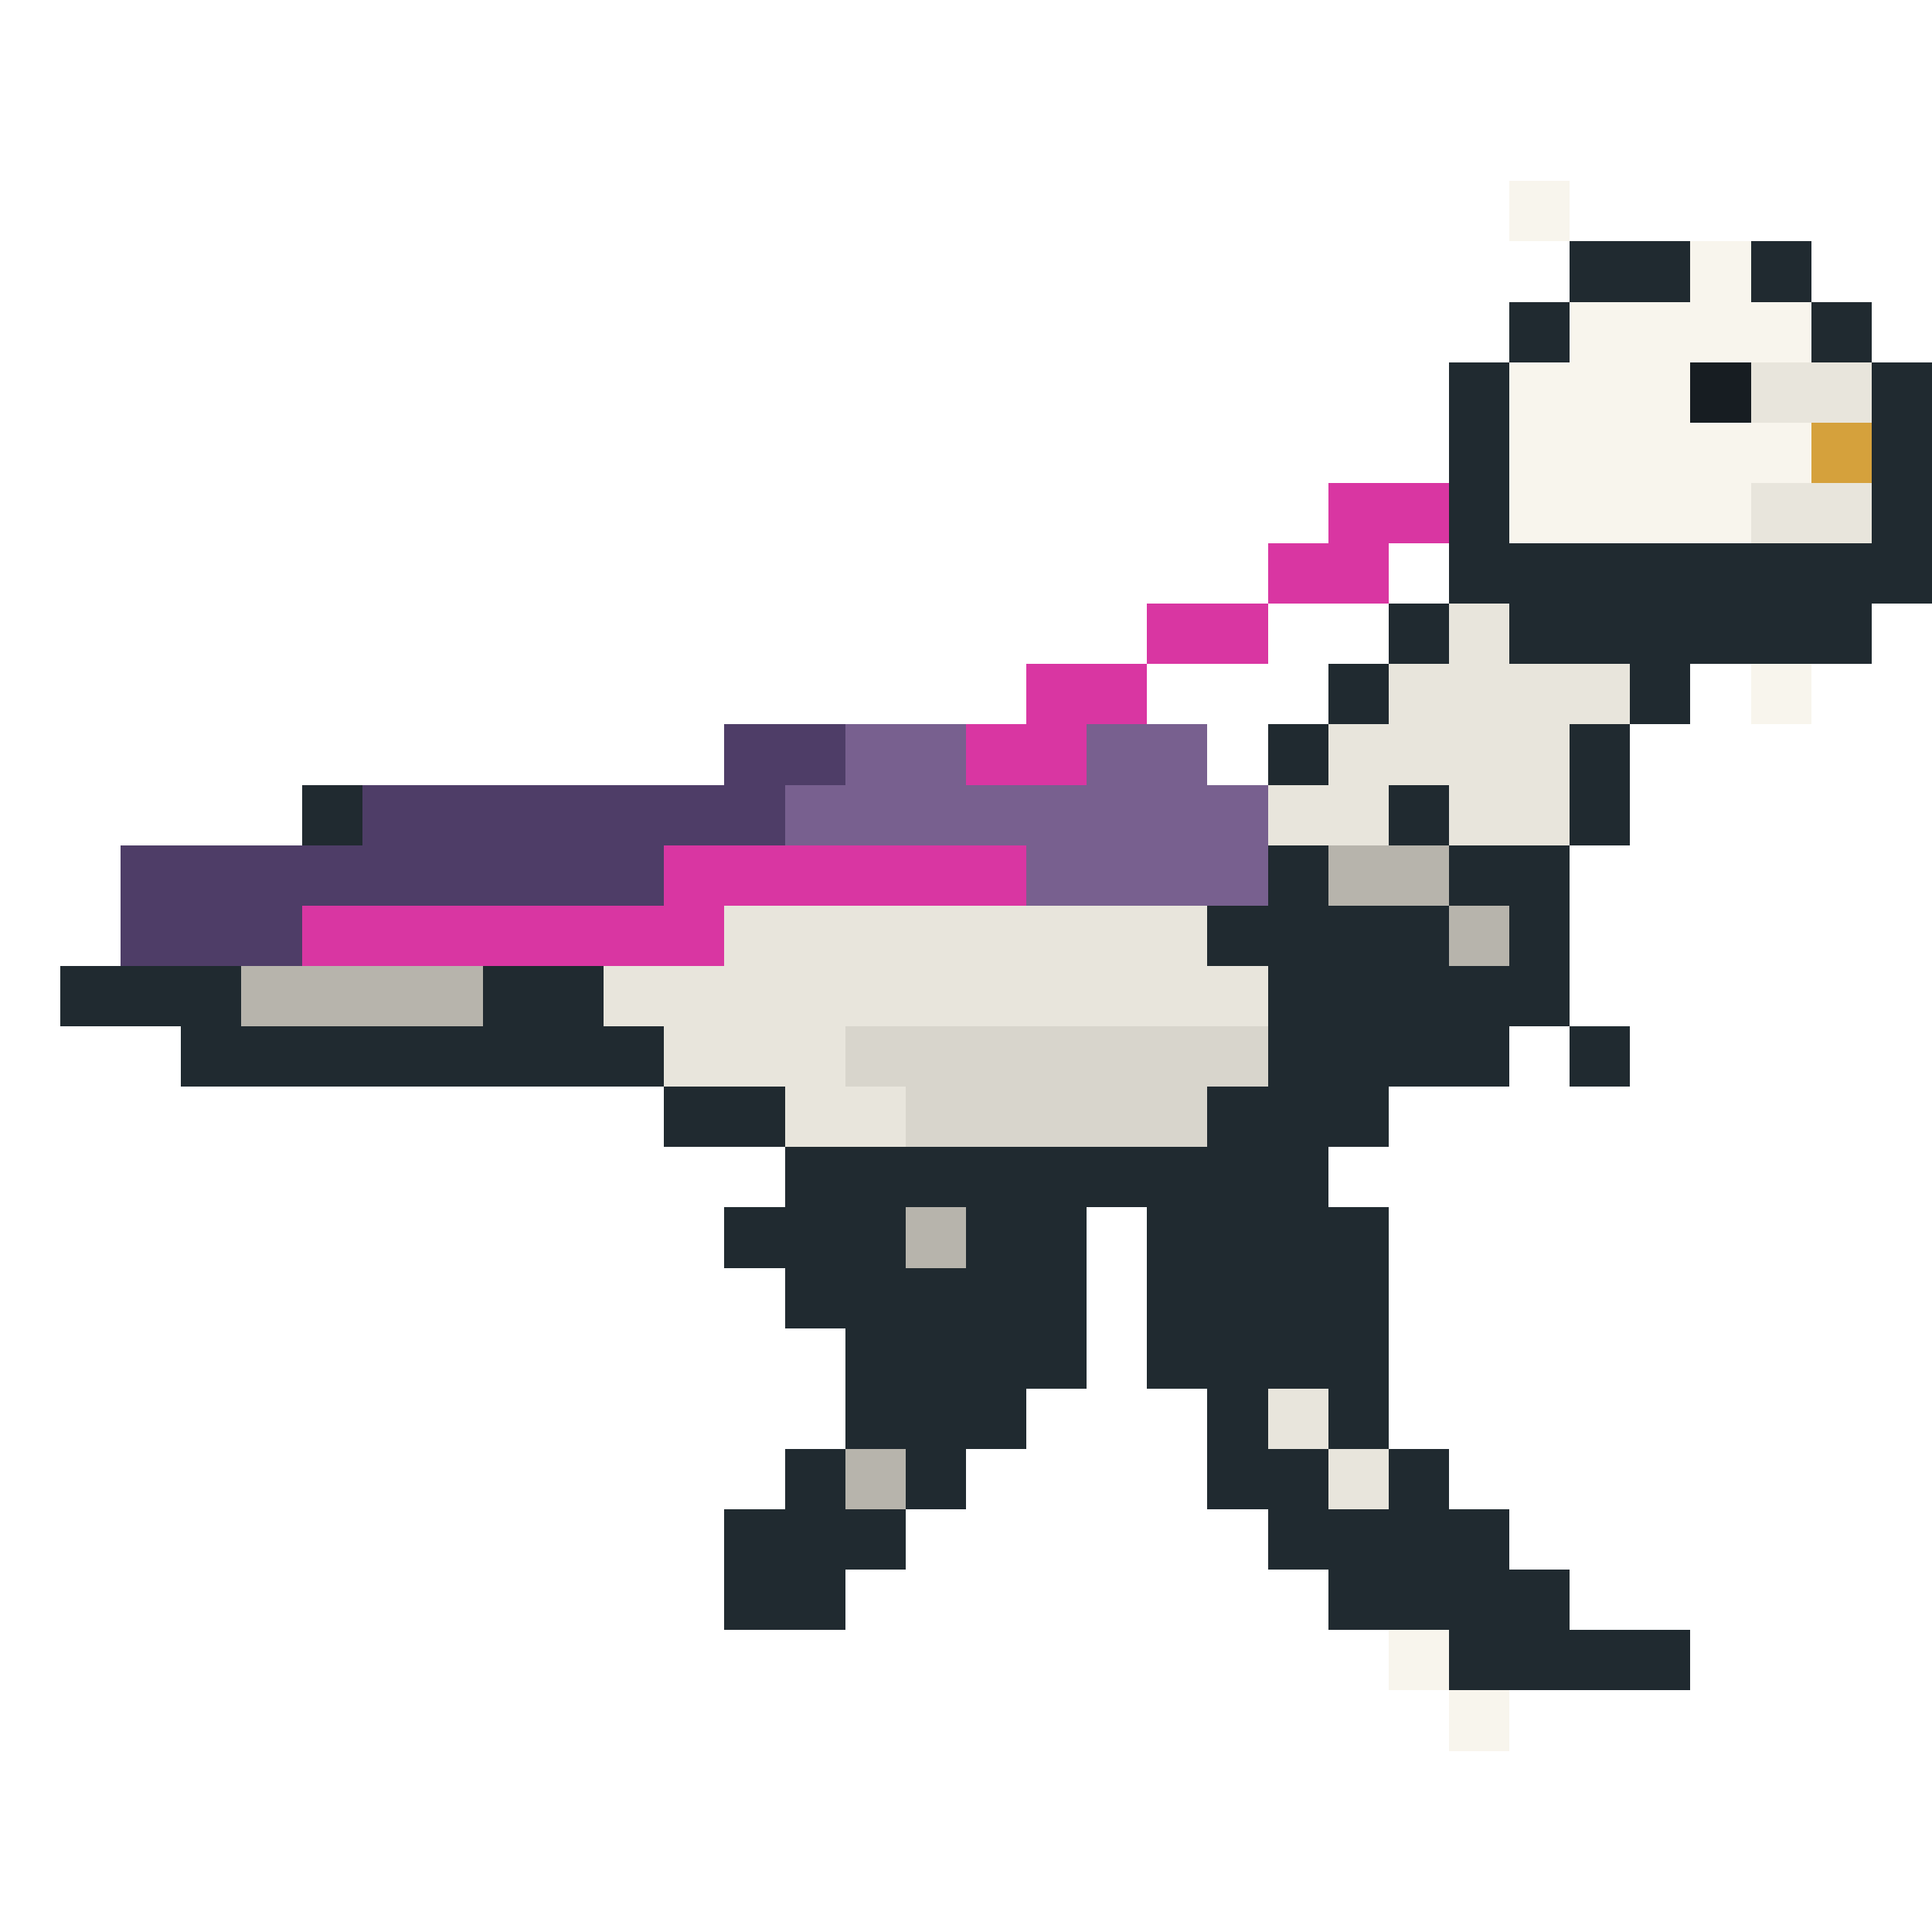
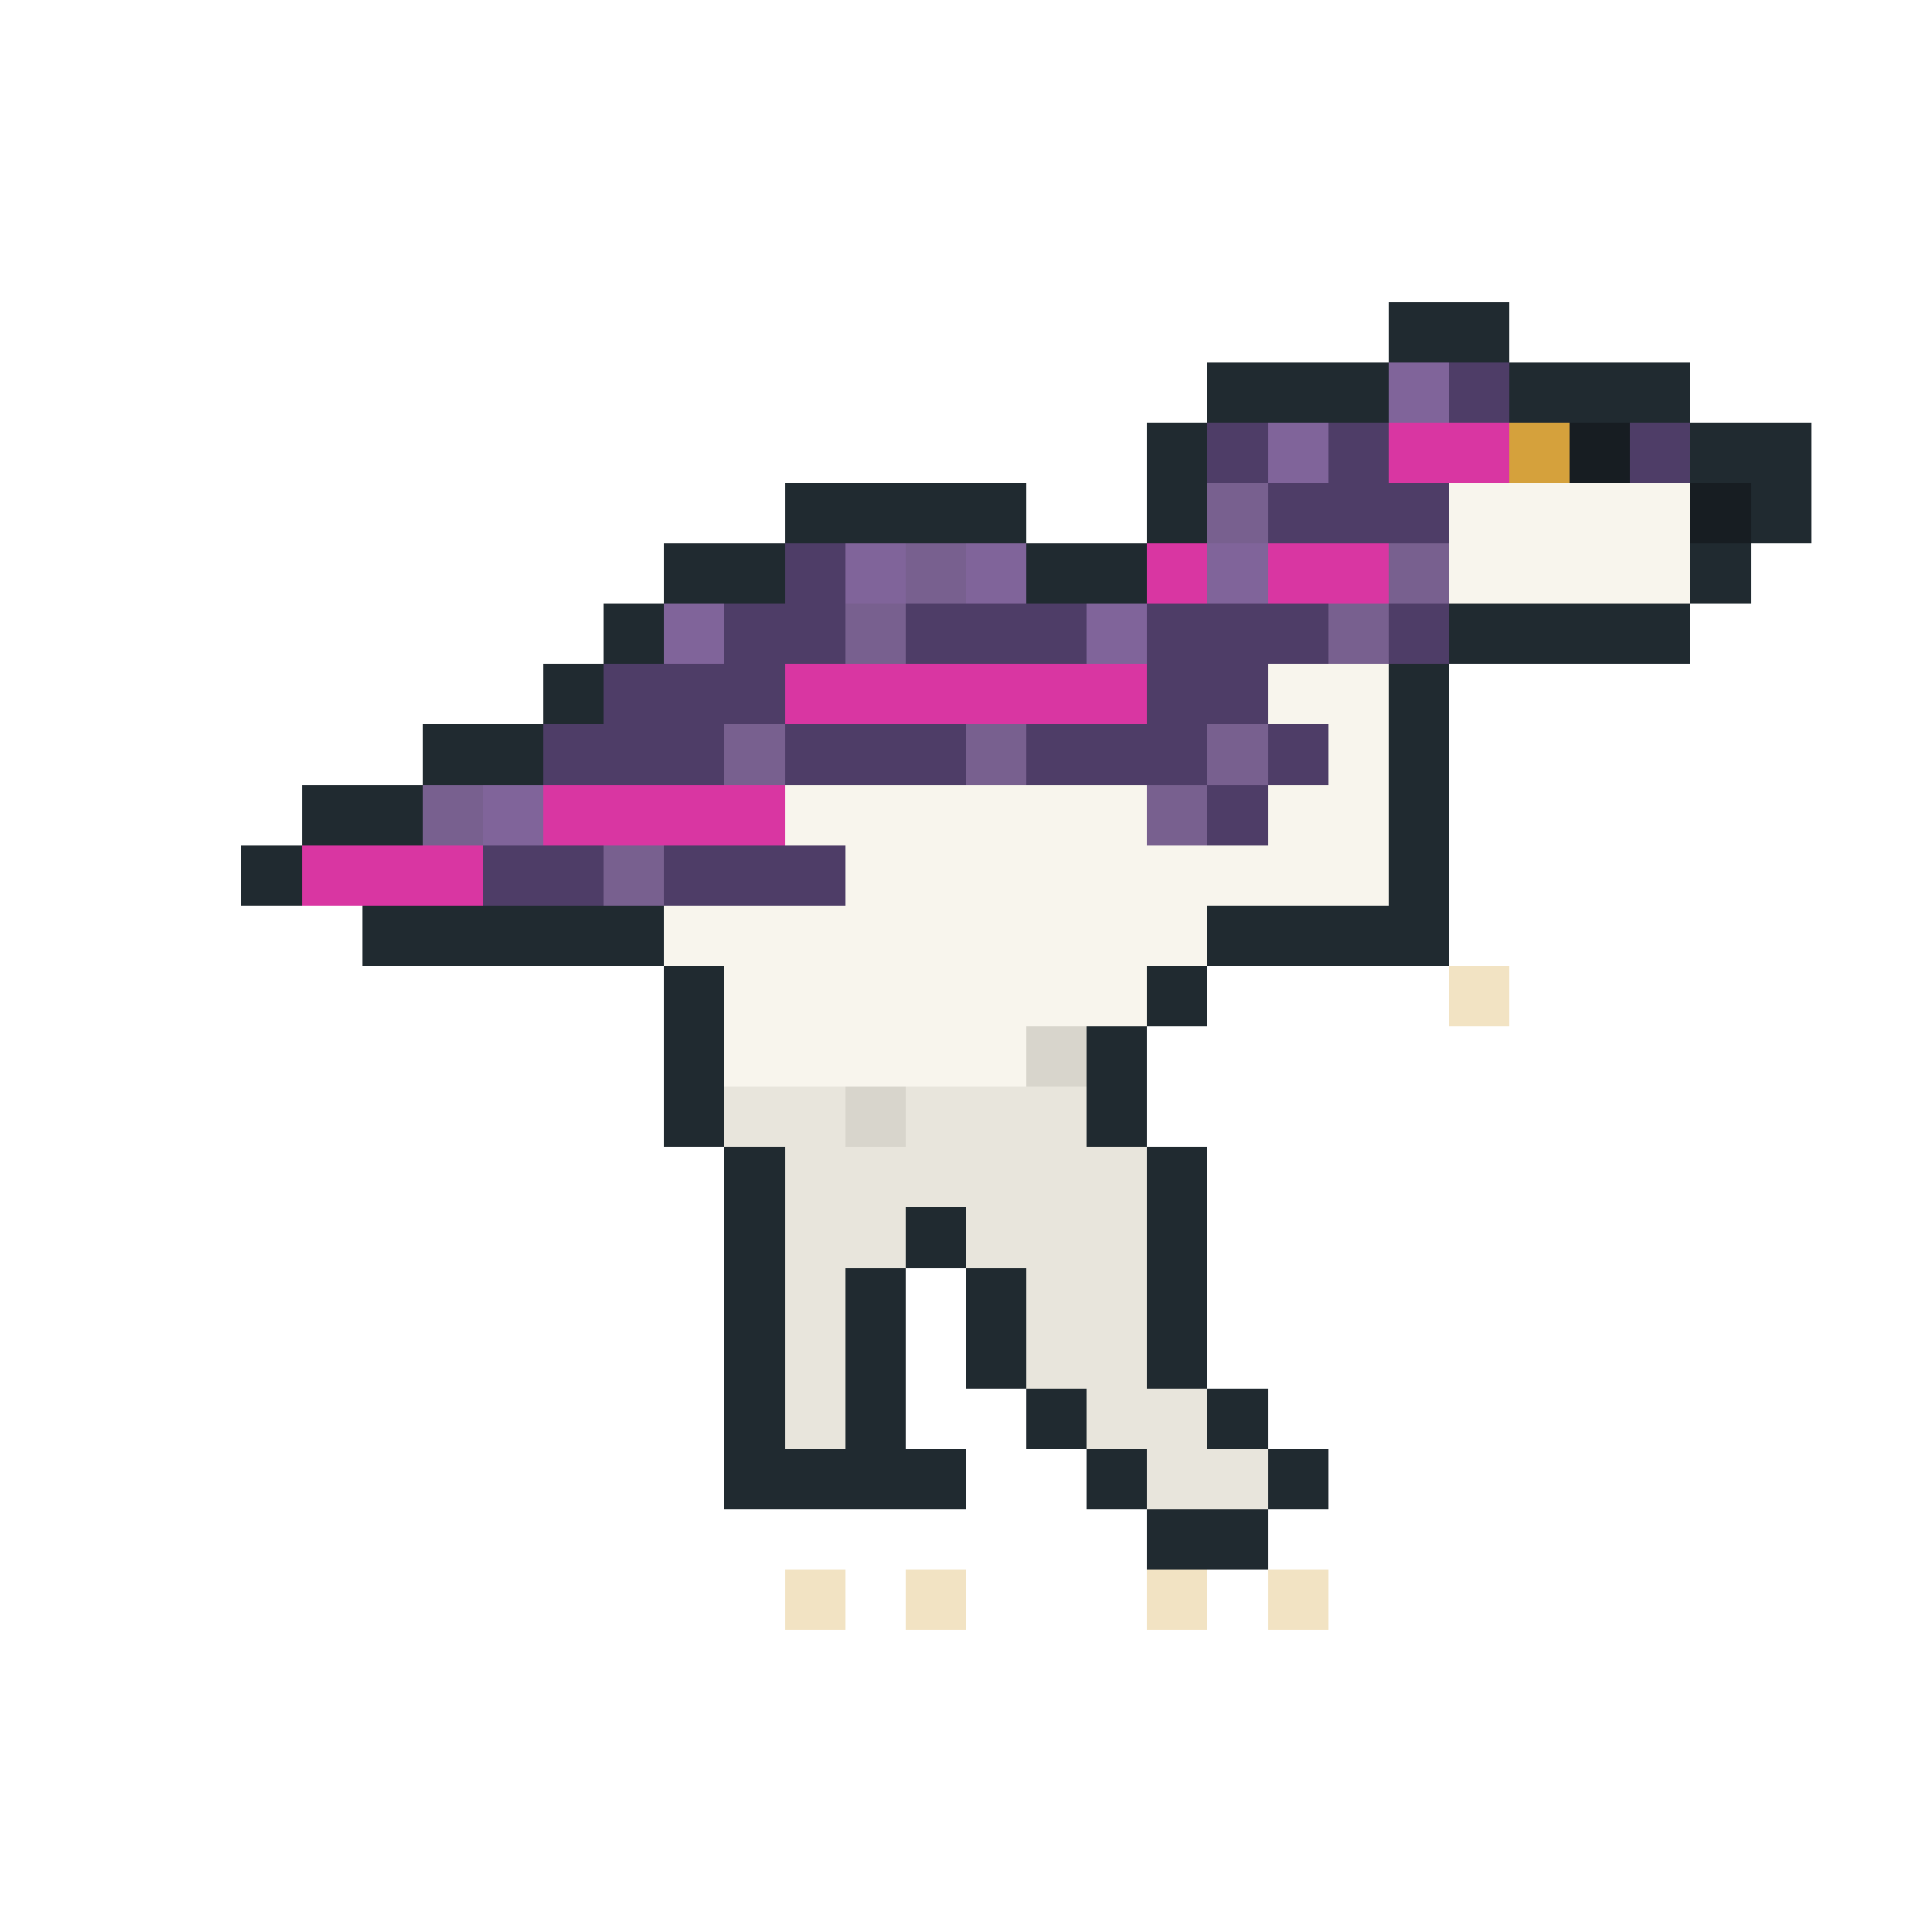
<svg xmlns="http://www.w3.org/2000/svg" viewBox="0 0 128 128" shape-rendering="crispEdges" role="img" aria-label="Rosa" data-character="Rosa" data-species="Velociraptor" data-age="juvenile" data-lineage="Violeta" data-hide="white" data-back="purple" data-dorsal-stripe="magenta" data-eye="gold-ochre" data-origin="Jurassic World Dominion" data-render-style="pixel-art" data-pixel-grid="4px" data-pose="recover" data-motion-accent="recovery">
-   <rect x="100" y="12" width="4" height="4" fill="#f8f5ed" />
-   <rect x="104" y="16" width="4" height="4" fill="#202a30" />
-   <rect x="108" y="16" width="4" height="4" fill="#202a30" />
-   <rect x="112" y="16" width="4" height="4" fill="#f8f5ed" />
-   <rect x="116" y="16" width="4" height="4" fill="#202a30" />
-   <rect x="100" y="20" width="4" height="4" fill="#202a30" />
-   <rect x="104" y="20" width="4" height="4" fill="#f8f5ed" />
-   <rect x="108" y="20" width="4" height="4" fill="#f8f5ed" />
-   <rect x="112" y="20" width="4" height="4" fill="#f8f5ed" />
-   <rect x="116" y="20" width="4" height="4" fill="#f8f5ed" />
-   <rect x="120" y="20" width="4" height="4" fill="#202a30" />
-   <rect x="96" y="24" width="4" height="4" fill="#202a30" />
-   <rect x="100" y="24" width="4" height="4" fill="#f8f5ed" />
-   <rect x="104" y="24" width="4" height="4" fill="#f8f5ed" />
-   <rect x="108" y="24" width="4" height="4" fill="#f8f5ed" />
-   <rect x="112" y="24" width="4" height="4" fill="#171d22" />
-   <rect x="116" y="24" width="4" height="4" fill="#e8e5dc" />
-   <rect x="120" y="24" width="4" height="4" fill="#e8e5dc" />
-   <rect x="124" y="24" width="4" height="4" fill="#202a30" />
-   <rect x="96" y="28" width="4" height="4" fill="#202a30" />
-   <rect x="100" y="28" width="4" height="4" fill="#f8f5ed" />
-   <rect x="104" y="28" width="4" height="4" fill="#f8f5ed" />
-   <rect x="108" y="28" width="4" height="4" fill="#f8f5ed" />
-   <rect x="112" y="28" width="4" height="4" fill="#f8f5ed" />
-   <rect x="116" y="28" width="4" height="4" fill="#f8f5ed" />
-   <rect x="120" y="28" width="4" height="4" fill="#d5a13c" />
-   <rect x="124" y="28" width="4" height="4" fill="#202a30" />
-   <rect x="88" y="32" width="4" height="4" fill="#d936a2" />
-   <rect x="92" y="32" width="4" height="4" fill="#d936a2" />
-   <rect x="96" y="32" width="4" height="4" fill="#202a30" />
+   <rect x="92" y="20" width="4" height="4" fill="#202a30" />
+   <rect x="96" y="20" width="4" height="4" fill="#202a30" />
+   <rect x="80" y="24" width="4" height="4" fill="#202a30" />
+   <rect x="84" y="24" width="4" height="4" fill="#202a30" />
+   <rect x="88" y="24" width="4" height="4" fill="#202a30" />
+   <rect x="92" y="24" width="4" height="4" fill="#4e3d67" />
+   <rect x="96" y="24" width="4" height="4" fill="#4e3d67" />
+   <rect x="100" y="24" width="4" height="4" fill="#202a30" />
+   <rect x="104" y="24" width="4" height="4" fill="#202a30" />
+   <rect x="108" y="24" width="4" height="4" fill="#202a30" />
+   <rect x="76" y="28" width="4" height="4" fill="#202a30" />
+   <rect x="80" y="28" width="4" height="4" fill="#4e3d67" />
+   <rect x="84" y="28" width="4" height="4" fill="#78608f" />
+   <rect x="88" y="28" width="4" height="4" fill="#4e3d67" />
+   <rect x="92" y="28" width="4" height="4" fill="#d936a2" />
+   <rect x="96" y="28" width="4" height="4" fill="#d936a2" />
+   <rect x="100" y="28" width="4" height="4" fill="#d936a2" />
+   <rect x="104" y="28" width="4" height="4" fill="#d936a2" />
+   <rect x="108" y="28" width="4" height="4" fill="#4e3d67" />
+   <rect x="112" y="28" width="4" height="4" fill="#202a30" />
+   <rect x="116" y="28" width="4" height="4" fill="#202a30" />
+   <rect x="52" y="32" width="4" height="4" fill="#202a30" />
+   <rect x="56" y="32" width="4" height="4" fill="#202a30" />
+   <rect x="60" y="32" width="4" height="4" fill="#202a30" />
+   <rect x="64" y="32" width="4" height="4" fill="#202a30" />
+   <rect x="76" y="32" width="4" height="4" fill="#202a30" />
+   <rect x="80" y="32" width="4" height="4" fill="#78608f" />
+   <rect x="84" y="32" width="4" height="4" fill="#4e3d67" />
+   <rect x="88" y="32" width="4" height="4" fill="#4e3d67" />
+   <rect x="92" y="32" width="4" height="4" fill="#4e3d67" />
+   <rect x="96" y="32" width="4" height="4" fill="#f8f5ed" />
  <rect x="100" y="32" width="4" height="4" fill="#f8f5ed" />
  <rect x="104" y="32" width="4" height="4" fill="#f8f5ed" />
  <rect x="108" y="32" width="4" height="4" fill="#f8f5ed" />
-   <rect x="112" y="32" width="4" height="4" fill="#f8f5ed" />
-   <rect x="116" y="32" width="4" height="4" fill="#e8e5dc" />
-   <rect x="120" y="32" width="4" height="4" fill="#e8e5dc" />
-   <rect x="124" y="32" width="4" height="4" fill="#202a30" />
+   <rect x="112" y="32" width="4" height="4" fill="#78608f" />
+   <rect x="116" y="32" width="4" height="4" fill="#202a30" />
+   <rect x="44" y="36" width="4" height="4" fill="#202a30" />
+   <rect x="48" y="36" width="4" height="4" fill="#202a30" />
+   <rect x="52" y="36" width="4" height="4" fill="#4e3d67" />
+   <rect x="56" y="36" width="4" height="4" fill="#4e3d67" />
+   <rect x="60" y="36" width="4" height="4" fill="#78608f" />
+   <rect x="64" y="36" width="4" height="4" fill="#4e3d67" />
+   <rect x="68" y="36" width="4" height="4" fill="#202a30" />
+   <rect x="72" y="36" width="4" height="4" fill="#202a30" />
+   <rect x="76" y="36" width="4" height="4" fill="#d936a2" />
+   <rect x="80" y="36" width="4" height="4" fill="#d936a2" />
  <rect x="84" y="36" width="4" height="4" fill="#d936a2" />
  <rect x="88" y="36" width="4" height="4" fill="#d936a2" />
-   <rect x="96" y="36" width="4" height="4" fill="#202a30" />
-   <rect x="100" y="36" width="4" height="4" fill="#202a30" />
-   <rect x="104" y="36" width="4" height="4" fill="#202a30" />
-   <rect x="108" y="36" width="4" height="4" fill="#202a30" />
+   <rect x="92" y="36" width="4" height="4" fill="#78608f" />
+   <rect x="96" y="36" width="4" height="4" fill="#f8f5ed" />
+   <rect x="100" y="36" width="4" height="4" fill="#f8f5ed" />
+   <rect x="104" y="36" width="4" height="4" fill="#f8f5ed" />
+   <rect x="108" y="36" width="4" height="4" fill="#f8f5ed" />
  <rect x="112" y="36" width="4" height="4" fill="#202a30" />
-   <rect x="116" y="36" width="4" height="4" fill="#202a30" />
-   <rect x="120" y="36" width="4" height="4" fill="#202a30" />
-   <rect x="124" y="36" width="4" height="4" fill="#202a30" />
-   <rect x="76" y="40" width="4" height="4" fill="#d936a2" />
-   <rect x="80" y="40" width="4" height="4" fill="#d936a2" />
-   <rect x="92" y="40" width="4" height="4" fill="#202a30" />
-   <rect x="96" y="40" width="4" height="4" fill="#e8e5dc" />
+   <rect x="40" y="40" width="4" height="4" fill="#202a30" />
+   <rect x="44" y="40" width="4" height="4" fill="#4e3d67" />
+   <rect x="48" y="40" width="4" height="4" fill="#4e3d67" />
+   <rect x="52" y="40" width="4" height="4" fill="#4e3d67" />
+   <rect x="56" y="40" width="4" height="4" fill="#78608f" />
+   <rect x="60" y="40" width="4" height="4" fill="#4e3d67" />
+   <rect x="64" y="40" width="4" height="4" fill="#4e3d67" />
+   <rect x="68" y="40" width="4" height="4" fill="#4e3d67" />
+   <rect x="72" y="40" width="4" height="4" fill="#78608f" />
+   <rect x="76" y="40" width="4" height="4" fill="#4e3d67" />
+   <rect x="80" y="40" width="4" height="4" fill="#4e3d67" />
+   <rect x="84" y="40" width="4" height="4" fill="#4e3d67" />
+   <rect x="88" y="40" width="4" height="4" fill="#78608f" />
+   <rect x="92" y="40" width="4" height="4" fill="#4e3d67" />
+   <rect x="96" y="40" width="4" height="4" fill="#202a30" />
  <rect x="100" y="40" width="4" height="4" fill="#202a30" />
  <rect x="104" y="40" width="4" height="4" fill="#202a30" />
  <rect x="108" y="40" width="4" height="4" fill="#202a30" />
-   <rect x="112" y="40" width="4" height="4" fill="#202a30" />
-   <rect x="116" y="40" width="4" height="4" fill="#202a30" />
-   <rect x="120" y="40" width="4" height="4" fill="#202a30" />
+   <rect x="36" y="44" width="4" height="4" fill="#202a30" />
+   <rect x="40" y="44" width="4" height="4" fill="#4e3d67" />
+   <rect x="44" y="44" width="4" height="4" fill="#4e3d67" />
+   <rect x="48" y="44" width="4" height="4" fill="#4e3d67" />
+   <rect x="52" y="44" width="4" height="4" fill="#d936a2" />
+   <rect x="56" y="44" width="4" height="4" fill="#d936a2" />
+   <rect x="60" y="44" width="4" height="4" fill="#d936a2" />
+   <rect x="64" y="44" width="4" height="4" fill="#d936a2" />
  <rect x="68" y="44" width="4" height="4" fill="#d936a2" />
  <rect x="72" y="44" width="4" height="4" fill="#d936a2" />
-   <rect x="88" y="44" width="4" height="4" fill="#202a30" />
-   <rect x="92" y="44" width="4" height="4" fill="#e8e5dc" />
-   <rect x="96" y="44" width="4" height="4" fill="#e8e5dc" />
-   <rect x="100" y="44" width="4" height="4" fill="#e8e5dc" />
-   <rect x="104" y="44" width="4" height="4" fill="#e8e5dc" />
-   <rect x="108" y="44" width="4" height="4" fill="#202a30" />
-   <rect x="116" y="44" width="4" height="4" fill="#f8f5ed" />
-   <rect x="48" y="48" width="4" height="4" fill="#4e3d67" />
+   <rect x="76" y="44" width="4" height="4" fill="#4e3d67" />
+   <rect x="80" y="44" width="4" height="4" fill="#4e3d67" />
+   <rect x="84" y="44" width="4" height="4" fill="#f8f5ed" />
+   <rect x="88" y="44" width="4" height="4" fill="#f8f5ed" />
+   <rect x="92" y="44" width="4" height="4" fill="#202a30" />
+   <rect x="28" y="48" width="4" height="4" fill="#202a30" />
+   <rect x="32" y="48" width="4" height="4" fill="#202a30" />
+   <rect x="36" y="48" width="4" height="4" fill="#4e3d67" />
+   <rect x="40" y="48" width="4" height="4" fill="#4e3d67" />
+   <rect x="44" y="48" width="4" height="4" fill="#4e3d67" />
+   <rect x="48" y="48" width="4" height="4" fill="#78608f" />
  <rect x="52" y="48" width="4" height="4" fill="#4e3d67" />
-   <rect x="56" y="48" width="4" height="4" fill="#78608f" />
-   <rect x="60" y="48" width="4" height="4" fill="#78608f" />
-   <rect x="64" y="48" width="4" height="4" fill="#d936a2" />
-   <rect x="68" y="48" width="4" height="4" fill="#d936a2" />
-   <rect x="72" y="48" width="4" height="4" fill="#78608f" />
-   <rect x="76" y="48" width="4" height="4" fill="#78608f" />
-   <rect x="84" y="48" width="4" height="4" fill="#202a30" />
-   <rect x="88" y="48" width="4" height="4" fill="#e8e5dc" />
-   <rect x="92" y="48" width="4" height="4" fill="#e8e5dc" />
-   <rect x="96" y="48" width="4" height="4" fill="#e8e5dc" />
-   <rect x="100" y="48" width="4" height="4" fill="#e8e5dc" />
-   <rect x="104" y="48" width="4" height="4" fill="#202a30" />
+   <rect x="56" y="48" width="4" height="4" fill="#4e3d67" />
+   <rect x="60" y="48" width="4" height="4" fill="#4e3d67" />
+   <rect x="64" y="48" width="4" height="4" fill="#78608f" />
+   <rect x="68" y="48" width="4" height="4" fill="#4e3d67" />
+   <rect x="72" y="48" width="4" height="4" fill="#4e3d67" />
+   <rect x="76" y="48" width="4" height="4" fill="#4e3d67" />
+   <rect x="80" y="48" width="4" height="4" fill="#78608f" />
+   <rect x="84" y="48" width="4" height="4" fill="#4e3d67" />
+   <rect x="88" y="48" width="4" height="4" fill="#f8f5ed" />
+   <rect x="92" y="48" width="4" height="4" fill="#202a30" />
  <rect x="20" y="52" width="4" height="4" fill="#202a30" />
-   <rect x="24" y="52" width="4" height="4" fill="#4e3d67" />
-   <rect x="28" y="52" width="4" height="4" fill="#4e3d67" />
-   <rect x="32" y="52" width="4" height="4" fill="#4e3d67" />
-   <rect x="36" y="52" width="4" height="4" fill="#4e3d67" />
-   <rect x="40" y="52" width="4" height="4" fill="#4e3d67" />
-   <rect x="44" y="52" width="4" height="4" fill="#4e3d67" />
-   <rect x="48" y="52" width="4" height="4" fill="#4e3d67" />
-   <rect x="52" y="52" width="4" height="4" fill="#78608f" />
-   <rect x="56" y="52" width="4" height="4" fill="#78608f" />
-   <rect x="60" y="52" width="4" height="4" fill="#78608f" />
-   <rect x="64" y="52" width="4" height="4" fill="#78608f" />
-   <rect x="68" y="52" width="4" height="4" fill="#78608f" />
-   <rect x="72" y="52" width="4" height="4" fill="#78608f" />
+   <rect x="24" y="52" width="4" height="4" fill="#202a30" />
+   <rect x="28" y="52" width="4" height="4" fill="#78608f" />
+   <rect x="32" y="52" width="4" height="4" fill="#d936a2" />
+   <rect x="36" y="52" width="4" height="4" fill="#d936a2" />
+   <rect x="40" y="52" width="4" height="4" fill="#d936a2" />
+   <rect x="44" y="52" width="4" height="4" fill="#d936a2" />
+   <rect x="48" y="52" width="4" height="4" fill="#d936a2" />
+   <rect x="52" y="52" width="4" height="4" fill="#f8f5ed" />
+   <rect x="56" y="52" width="4" height="4" fill="#f8f5ed" />
+   <rect x="60" y="52" width="4" height="4" fill="#f8f5ed" />
+   <rect x="64" y="52" width="4" height="4" fill="#f8f5ed" />
+   <rect x="68" y="52" width="4" height="4" fill="#f8f5ed" />
+   <rect x="72" y="52" width="4" height="4" fill="#f8f5ed" />
  <rect x="76" y="52" width="4" height="4" fill="#78608f" />
-   <rect x="80" y="52" width="4" height="4" fill="#78608f" />
-   <rect x="84" y="52" width="4" height="4" fill="#e8e5dc" />
-   <rect x="88" y="52" width="4" height="4" fill="#e8e5dc" />
+   <rect x="80" y="52" width="4" height="4" fill="#4e3d67" />
+   <rect x="84" y="52" width="4" height="4" fill="#f8f5ed" />
+   <rect x="88" y="52" width="4" height="4" fill="#f8f5ed" />
  <rect x="92" y="52" width="4" height="4" fill="#202a30" />
-   <rect x="96" y="52" width="4" height="4" fill="#e8e5dc" />
-   <rect x="100" y="52" width="4" height="4" fill="#e8e5dc" />
-   <rect x="104" y="52" width="4" height="4" fill="#202a30" />
-   <rect x="8" y="56" width="4" height="4" fill="#4e3d67" />
-   <rect x="12" y="56" width="4" height="4" fill="#4e3d67" />
-   <rect x="16" y="56" width="4" height="4" fill="#4e3d67" />
-   <rect x="20" y="56" width="4" height="4" fill="#4e3d67" />
-   <rect x="24" y="56" width="4" height="4" fill="#4e3d67" />
-   <rect x="28" y="56" width="4" height="4" fill="#4e3d67" />
+   <rect x="16" y="56" width="4" height="4" fill="#202a30" />
+   <rect x="20" y="56" width="4" height="4" fill="#d936a2" />
+   <rect x="24" y="56" width="4" height="4" fill="#d936a2" />
+   <rect x="28" y="56" width="4" height="4" fill="#d936a2" />
  <rect x="32" y="56" width="4" height="4" fill="#4e3d67" />
  <rect x="36" y="56" width="4" height="4" fill="#4e3d67" />
-   <rect x="40" y="56" width="4" height="4" fill="#4e3d67" />
-   <rect x="44" y="56" width="4" height="4" fill="#d936a2" />
-   <rect x="48" y="56" width="4" height="4" fill="#d936a2" />
-   <rect x="52" y="56" width="4" height="4" fill="#d936a2" />
-   <rect x="56" y="56" width="4" height="4" fill="#d936a2" />
-   <rect x="60" y="56" width="4" height="4" fill="#d936a2" />
-   <rect x="64" y="56" width="4" height="4" fill="#d936a2" />
-   <rect x="68" y="56" width="4" height="4" fill="#78608f" />
-   <rect x="72" y="56" width="4" height="4" fill="#78608f" />
-   <rect x="76" y="56" width="4" height="4" fill="#78608f" />
-   <rect x="80" y="56" width="4" height="4" fill="#78608f" />
-   <rect x="84" y="56" width="4" height="4" fill="#202a30" />
-   <rect x="88" y="56" width="4" height="4" fill="#b7b4ac" />
-   <rect x="92" y="56" width="4" height="4" fill="#b7b4ac" />
-   <rect x="96" y="56" width="4" height="4" fill="#202a30" />
-   <rect x="100" y="56" width="4" height="4" fill="#202a30" />
-   <rect x="8" y="60" width="4" height="4" fill="#4e3d67" />
-   <rect x="12" y="60" width="4" height="4" fill="#4e3d67" />
-   <rect x="16" y="60" width="4" height="4" fill="#4e3d67" />
-   <rect x="20" y="60" width="4" height="4" fill="#d936a2" />
-   <rect x="24" y="60" width="4" height="4" fill="#d936a2" />
-   <rect x="28" y="60" width="4" height="4" fill="#d936a2" />
-   <rect x="32" y="60" width="4" height="4" fill="#d936a2" />
-   <rect x="36" y="60" width="4" height="4" fill="#d936a2" />
-   <rect x="40" y="60" width="4" height="4" fill="#d936a2" />
-   <rect x="44" y="60" width="4" height="4" fill="#d936a2" />
-   <rect x="48" y="60" width="4" height="4" fill="#e8e5dc" />
-   <rect x="52" y="60" width="4" height="4" fill="#e8e5dc" />
-   <rect x="56" y="60" width="4" height="4" fill="#e8e5dc" />
-   <rect x="60" y="60" width="4" height="4" fill="#e8e5dc" />
-   <rect x="64" y="60" width="4" height="4" fill="#e8e5dc" />
-   <rect x="68" y="60" width="4" height="4" fill="#e8e5dc" />
-   <rect x="72" y="60" width="4" height="4" fill="#e8e5dc" />
-   <rect x="76" y="60" width="4" height="4" fill="#e8e5dc" />
+   <rect x="40" y="56" width="4" height="4" fill="#78608f" />
+   <rect x="44" y="56" width="4" height="4" fill="#4e3d67" />
+   <rect x="48" y="56" width="4" height="4" fill="#4e3d67" />
+   <rect x="52" y="56" width="4" height="4" fill="#4e3d67" />
+   <rect x="56" y="56" width="4" height="4" fill="#f8f5ed" />
+   <rect x="60" y="56" width="4" height="4" fill="#f8f5ed" />
+   <rect x="64" y="56" width="4" height="4" fill="#f8f5ed" />
+   <rect x="68" y="56" width="4" height="4" fill="#f8f5ed" />
+   <rect x="72" y="56" width="4" height="4" fill="#f8f5ed" />
+   <rect x="76" y="56" width="4" height="4" fill="#f8f5ed" />
+   <rect x="80" y="56" width="4" height="4" fill="#f8f5ed" />
+   <rect x="84" y="56" width="4" height="4" fill="#f8f5ed" />
+   <rect x="88" y="56" width="4" height="4" fill="#f8f5ed" />
+   <rect x="92" y="56" width="4" height="4" fill="#202a30" />
+   <rect x="24" y="60" width="4" height="4" fill="#202a30" />
+   <rect x="28" y="60" width="4" height="4" fill="#202a30" />
+   <rect x="32" y="60" width="4" height="4" fill="#202a30" />
+   <rect x="36" y="60" width="4" height="4" fill="#202a30" />
+   <rect x="40" y="60" width="4" height="4" fill="#202a30" />
+   <rect x="44" y="60" width="4" height="4" fill="#f8f5ed" />
+   <rect x="48" y="60" width="4" height="4" fill="#f8f5ed" />
+   <rect x="52" y="60" width="4" height="4" fill="#f8f5ed" />
+   <rect x="56" y="60" width="4" height="4" fill="#f8f5ed" />
+   <rect x="60" y="60" width="4" height="4" fill="#f8f5ed" />
+   <rect x="64" y="60" width="4" height="4" fill="#f8f5ed" />
+   <rect x="68" y="60" width="4" height="4" fill="#f8f5ed" />
+   <rect x="72" y="60" width="4" height="4" fill="#f8f5ed" />
+   <rect x="76" y="60" width="4" height="4" fill="#f8f5ed" />
  <rect x="80" y="60" width="4" height="4" fill="#202a30" />
  <rect x="84" y="60" width="4" height="4" fill="#202a30" />
  <rect x="88" y="60" width="4" height="4" fill="#202a30" />
  <rect x="92" y="60" width="4" height="4" fill="#202a30" />
-   <rect x="96" y="60" width="4" height="4" fill="#b7b4ac" />
-   <rect x="100" y="60" width="4" height="4" fill="#202a30" />
-   <rect x="4" y="64" width="4" height="4" fill="#202a30" />
-   <rect x="8" y="64" width="4" height="4" fill="#202a30" />
-   <rect x="12" y="64" width="4" height="4" fill="#202a30" />
-   <rect x="16" y="64" width="4" height="4" fill="#b7b4ac" />
-   <rect x="20" y="64" width="4" height="4" fill="#b7b4ac" />
-   <rect x="24" y="64" width="4" height="4" fill="#b7b4ac" />
-   <rect x="28" y="64" width="4" height="4" fill="#b7b4ac" />
-   <rect x="32" y="64" width="4" height="4" fill="#202a30" />
-   <rect x="36" y="64" width="4" height="4" fill="#202a30" />
-   <rect x="40" y="64" width="4" height="4" fill="#e8e5dc" />
-   <rect x="44" y="64" width="4" height="4" fill="#e8e5dc" />
-   <rect x="48" y="64" width="4" height="4" fill="#e8e5dc" />
-   <rect x="52" y="64" width="4" height="4" fill="#e8e5dc" />
-   <rect x="56" y="64" width="4" height="4" fill="#e8e5dc" />
-   <rect x="60" y="64" width="4" height="4" fill="#e8e5dc" />
-   <rect x="64" y="64" width="4" height="4" fill="#e8e5dc" />
-   <rect x="68" y="64" width="4" height="4" fill="#e8e5dc" />
-   <rect x="72" y="64" width="4" height="4" fill="#e8e5dc" />
-   <rect x="76" y="64" width="4" height="4" fill="#e8e5dc" />
-   <rect x="80" y="64" width="4" height="4" fill="#e8e5dc" />
-   <rect x="84" y="64" width="4" height="4" fill="#202a30" />
-   <rect x="88" y="64" width="4" height="4" fill="#202a30" />
-   <rect x="92" y="64" width="4" height="4" fill="#202a30" />
-   <rect x="96" y="64" width="4" height="4" fill="#202a30" />
-   <rect x="100" y="64" width="4" height="4" fill="#202a30" />
-   <rect x="12" y="68" width="4" height="4" fill="#202a30" />
-   <rect x="16" y="68" width="4" height="4" fill="#202a30" />
-   <rect x="20" y="68" width="4" height="4" fill="#202a30" />
-   <rect x="24" y="68" width="4" height="4" fill="#202a30" />
-   <rect x="28" y="68" width="4" height="4" fill="#202a30" />
-   <rect x="32" y="68" width="4" height="4" fill="#202a30" />
-   <rect x="36" y="68" width="4" height="4" fill="#202a30" />
-   <rect x="40" y="68" width="4" height="4" fill="#202a30" />
-   <rect x="44" y="68" width="4" height="4" fill="#e8e5dc" />
-   <rect x="48" y="68" width="4" height="4" fill="#e8e5dc" />
-   <rect x="52" y="68" width="4" height="4" fill="#e8e5dc" />
-   <rect x="56" y="68" width="4" height="4" fill="#d8d5cc" />
-   <rect x="60" y="68" width="4" height="4" fill="#d8d5cc" />
-   <rect x="64" y="68" width="4" height="4" fill="#d8d5cc" />
+   <rect x="44" y="64" width="4" height="4" fill="#202a30" />
+   <rect x="48" y="64" width="4" height="4" fill="#f8f5ed" />
+   <rect x="52" y="64" width="4" height="4" fill="#f8f5ed" />
+   <rect x="56" y="64" width="4" height="4" fill="#f8f5ed" />
+   <rect x="60" y="64" width="4" height="4" fill="#f8f5ed" />
+   <rect x="64" y="64" width="4" height="4" fill="#f8f5ed" />
+   <rect x="68" y="64" width="4" height="4" fill="#f8f5ed" />
+   <rect x="72" y="64" width="4" height="4" fill="#f8f5ed" />
+   <rect x="76" y="64" width="4" height="4" fill="#202a30" />
+   <rect x="44" y="68" width="4" height="4" fill="#202a30" />
+   <rect x="48" y="68" width="4" height="4" fill="#f8f5ed" />
+   <rect x="52" y="68" width="4" height="4" fill="#f8f5ed" />
+   <rect x="56" y="68" width="4" height="4" fill="#f8f5ed" />
+   <rect x="60" y="68" width="4" height="4" fill="#f8f5ed" />
+   <rect x="64" y="68" width="4" height="4" fill="#f8f5ed" />
  <rect x="68" y="68" width="4" height="4" fill="#d8d5cc" />
-   <rect x="72" y="68" width="4" height="4" fill="#d8d5cc" />
-   <rect x="76" y="68" width="4" height="4" fill="#d8d5cc" />
-   <rect x="80" y="68" width="4" height="4" fill="#d8d5cc" />
-   <rect x="84" y="68" width="4" height="4" fill="#202a30" />
-   <rect x="88" y="68" width="4" height="4" fill="#202a30" />
-   <rect x="92" y="68" width="4" height="4" fill="#202a30" />
-   <rect x="96" y="68" width="4" height="4" fill="#202a30" />
-   <rect x="104" y="68" width="4" height="4" fill="#202a30" />
+   <rect x="72" y="68" width="4" height="4" fill="#202a30" />
  <rect x="44" y="72" width="4" height="4" fill="#202a30" />
-   <rect x="48" y="72" width="4" height="4" fill="#202a30" />
+   <rect x="48" y="72" width="4" height="4" fill="#e8e5dc" />
  <rect x="52" y="72" width="4" height="4" fill="#e8e5dc" />
-   <rect x="56" y="72" width="4" height="4" fill="#e8e5dc" />
-   <rect x="60" y="72" width="4" height="4" fill="#d8d5cc" />
-   <rect x="64" y="72" width="4" height="4" fill="#d8d5cc" />
-   <rect x="68" y="72" width="4" height="4" fill="#d8d5cc" />
-   <rect x="72" y="72" width="4" height="4" fill="#d8d5cc" />
-   <rect x="76" y="72" width="4" height="4" fill="#d8d5cc" />
-   <rect x="80" y="72" width="4" height="4" fill="#202a30" />
-   <rect x="84" y="72" width="4" height="4" fill="#202a30" />
-   <rect x="88" y="72" width="4" height="4" fill="#202a30" />
-   <rect x="52" y="76" width="4" height="4" fill="#202a30" />
-   <rect x="56" y="76" width="4" height="4" fill="#202a30" />
-   <rect x="60" y="76" width="4" height="4" fill="#202a30" />
-   <rect x="64" y="76" width="4" height="4" fill="#202a30" />
-   <rect x="68" y="76" width="4" height="4" fill="#202a30" />
-   <rect x="72" y="76" width="4" height="4" fill="#202a30" />
+   <rect x="56" y="72" width="4" height="4" fill="#d8d5cc" />
+   <rect x="60" y="72" width="4" height="4" fill="#e8e5dc" />
+   <rect x="64" y="72" width="4" height="4" fill="#e8e5dc" />
+   <rect x="68" y="72" width="4" height="4" fill="#e8e5dc" />
+   <rect x="72" y="72" width="4" height="4" fill="#202a30" />
+   <rect x="48" y="76" width="4" height="4" fill="#202a30" />
+   <rect x="52" y="76" width="4" height="4" fill="#e8e5dc" />
+   <rect x="56" y="76" width="4" height="4" fill="#e8e5dc" />
+   <rect x="60" y="76" width="4" height="4" fill="#e8e5dc" />
+   <rect x="64" y="76" width="4" height="4" fill="#e8e5dc" />
+   <rect x="68" y="76" width="4" height="4" fill="#e8e5dc" />
+   <rect x="72" y="76" width="4" height="4" fill="#e8e5dc" />
  <rect x="76" y="76" width="4" height="4" fill="#202a30" />
-   <rect x="80" y="76" width="4" height="4" fill="#202a30" />
-   <rect x="84" y="76" width="4" height="4" fill="#202a30" />
  <rect x="48" y="80" width="4" height="4" fill="#202a30" />
-   <rect x="52" y="80" width="4" height="4" fill="#202a30" />
-   <rect x="56" y="80" width="4" height="4" fill="#202a30" />
-   <rect x="60" y="80" width="4" height="4" fill="#b7b4ac" />
-   <rect x="64" y="80" width="4" height="4" fill="#202a30" />
-   <rect x="68" y="80" width="4" height="4" fill="#202a30" />
+   <rect x="52" y="80" width="4" height="4" fill="#e8e5dc" />
+   <rect x="56" y="80" width="4" height="4" fill="#e8e5dc" />
+   <rect x="60" y="80" width="4" height="4" fill="#202a30" />
+   <rect x="64" y="80" width="4" height="4" fill="#e8e5dc" />
+   <rect x="68" y="80" width="4" height="4" fill="#e8e5dc" />
+   <rect x="72" y="80" width="4" height="4" fill="#e8e5dc" />
  <rect x="76" y="80" width="4" height="4" fill="#202a30" />
-   <rect x="80" y="80" width="4" height="4" fill="#202a30" />
-   <rect x="84" y="80" width="4" height="4" fill="#202a30" />
-   <rect x="88" y="80" width="4" height="4" fill="#202a30" />
-   <rect x="52" y="84" width="4" height="4" fill="#202a30" />
+   <rect x="48" y="84" width="4" height="4" fill="#202a30" />
+   <rect x="52" y="84" width="4" height="4" fill="#e8e5dc" />
  <rect x="56" y="84" width="4" height="4" fill="#202a30" />
-   <rect x="60" y="84" width="4" height="4" fill="#202a30" />
  <rect x="64" y="84" width="4" height="4" fill="#202a30" />
-   <rect x="68" y="84" width="4" height="4" fill="#202a30" />
+   <rect x="68" y="84" width="4" height="4" fill="#e8e5dc" />
+   <rect x="72" y="84" width="4" height="4" fill="#e8e5dc" />
  <rect x="76" y="84" width="4" height="4" fill="#202a30" />
-   <rect x="80" y="84" width="4" height="4" fill="#202a30" />
-   <rect x="84" y="84" width="4" height="4" fill="#202a30" />
-   <rect x="88" y="84" width="4" height="4" fill="#202a30" />
+   <rect x="48" y="88" width="4" height="4" fill="#202a30" />
+   <rect x="52" y="88" width="4" height="4" fill="#e8e5dc" />
  <rect x="56" y="88" width="4" height="4" fill="#202a30" />
-   <rect x="60" y="88" width="4" height="4" fill="#202a30" />
  <rect x="64" y="88" width="4" height="4" fill="#202a30" />
-   <rect x="68" y="88" width="4" height="4" fill="#202a30" />
+   <rect x="68" y="88" width="4" height="4" fill="#e8e5dc" />
+   <rect x="72" y="88" width="4" height="4" fill="#e8e5dc" />
  <rect x="76" y="88" width="4" height="4" fill="#202a30" />
-   <rect x="80" y="88" width="4" height="4" fill="#202a30" />
-   <rect x="84" y="88" width="4" height="4" fill="#202a30" />
-   <rect x="88" y="88" width="4" height="4" fill="#202a30" />
+   <rect x="48" y="92" width="4" height="4" fill="#202a30" />
+   <rect x="52" y="92" width="4" height="4" fill="#e8e5dc" />
  <rect x="56" y="92" width="4" height="4" fill="#202a30" />
-   <rect x="60" y="92" width="4" height="4" fill="#202a30" />
-   <rect x="64" y="92" width="4" height="4" fill="#202a30" />
+   <rect x="68" y="92" width="4" height="4" fill="#202a30" />
+   <rect x="72" y="92" width="4" height="4" fill="#e8e5dc" />
+   <rect x="76" y="92" width="4" height="4" fill="#e8e5dc" />
  <rect x="80" y="92" width="4" height="4" fill="#202a30" />
-   <rect x="84" y="92" width="4" height="4" fill="#e8e5dc" />
-   <rect x="88" y="92" width="4" height="4" fill="#202a30" />
+   <rect x="48" y="96" width="4" height="4" fill="#202a30" />
  <rect x="52" y="96" width="4" height="4" fill="#202a30" />
-   <rect x="56" y="96" width="4" height="4" fill="#b7b4ac" />
+   <rect x="56" y="96" width="4" height="4" fill="#202a30" />
  <rect x="60" y="96" width="4" height="4" fill="#202a30" />
-   <rect x="80" y="96" width="4" height="4" fill="#202a30" />
+   <rect x="72" y="96" width="4" height="4" fill="#202a30" />
+   <rect x="76" y="96" width="4" height="4" fill="#e8e5dc" />
+   <rect x="80" y="96" width="4" height="4" fill="#e8e5dc" />
  <rect x="84" y="96" width="4" height="4" fill="#202a30" />
-   <rect x="88" y="96" width="4" height="4" fill="#e8e5dc" />
-   <rect x="92" y="96" width="4" height="4" fill="#202a30" />
-   <rect x="48" y="100" width="4" height="4" fill="#202a30" />
-   <rect x="52" y="100" width="4" height="4" fill="#202a30" />
-   <rect x="56" y="100" width="4" height="4" fill="#202a30" />
-   <rect x="84" y="100" width="4" height="4" fill="#202a30" />
-   <rect x="88" y="100" width="4" height="4" fill="#202a30" />
-   <rect x="92" y="100" width="4" height="4" fill="#202a30" />
-   <rect x="96" y="100" width="4" height="4" fill="#202a30" />
-   <rect x="48" y="104" width="4" height="4" fill="#202a30" />
-   <rect x="52" y="104" width="4" height="4" fill="#202a30" />
-   <rect x="88" y="104" width="4" height="4" fill="#202a30" />
-   <rect x="92" y="104" width="4" height="4" fill="#202a30" />
-   <rect x="96" y="104" width="4" height="4" fill="#202a30" />
-   <rect x="100" y="104" width="4" height="4" fill="#202a30" />
-   <rect x="92" y="108" width="4" height="4" fill="#f8f5ed" />
-   <rect x="96" y="108" width="4" height="4" fill="#202a30" />
-   <rect x="100" y="108" width="4" height="4" fill="#202a30" />
-   <rect x="104" y="108" width="4" height="4" fill="#202a30" />
-   <rect x="108" y="108" width="4" height="4" fill="#202a30" />
-   <rect x="96" y="112" width="4" height="4" fill="#f8f5ed" />
+   <rect x="76" y="100" width="4" height="4" fill="#202a30" />
+   <rect x="80" y="100" width="4" height="4" fill="#202a30" />
+   <rect x="32" y="52" width="4" height="4" fill="#80649a" />
+   <rect x="44" y="40" width="4" height="4" fill="#80649a" />
+   <rect x="56" y="36" width="4" height="4" fill="#80649a" />
+   <rect x="64" y="36" width="4" height="4" fill="#80649a" />
+   <rect x="72" y="40" width="4" height="4" fill="#80649a" />
+   <rect x="80" y="36" width="4" height="4" fill="#80649a" />
+   <rect x="84" y="28" width="4" height="4" fill="#80649a" />
+   <rect x="92" y="24" width="4" height="4" fill="#80649a" />
+   <rect x="100" y="28" width="4" height="4" fill="#d5a13c" />
+   <rect x="104" y="28" width="4" height="4" fill="#d5a13c" />
+   <rect x="104" y="28" width="4" height="4" fill="#171d22" />
+   <rect x="112" y="32" width="4" height="4" fill="#171d22" />
+   <rect x="52" y="104" width="4" height="4" fill="#f2e3c3" />
+   <rect x="60" y="104" width="4" height="4" fill="#f2e3c3" />
+   <rect x="76" y="104" width="4" height="4" fill="#f2e3c3" />
+   <rect x="84" y="104" width="4" height="4" fill="#f2e3c3" />
+   <rect x="96" y="64" width="4" height="4" fill="#f2e3c3" />
</svg>
